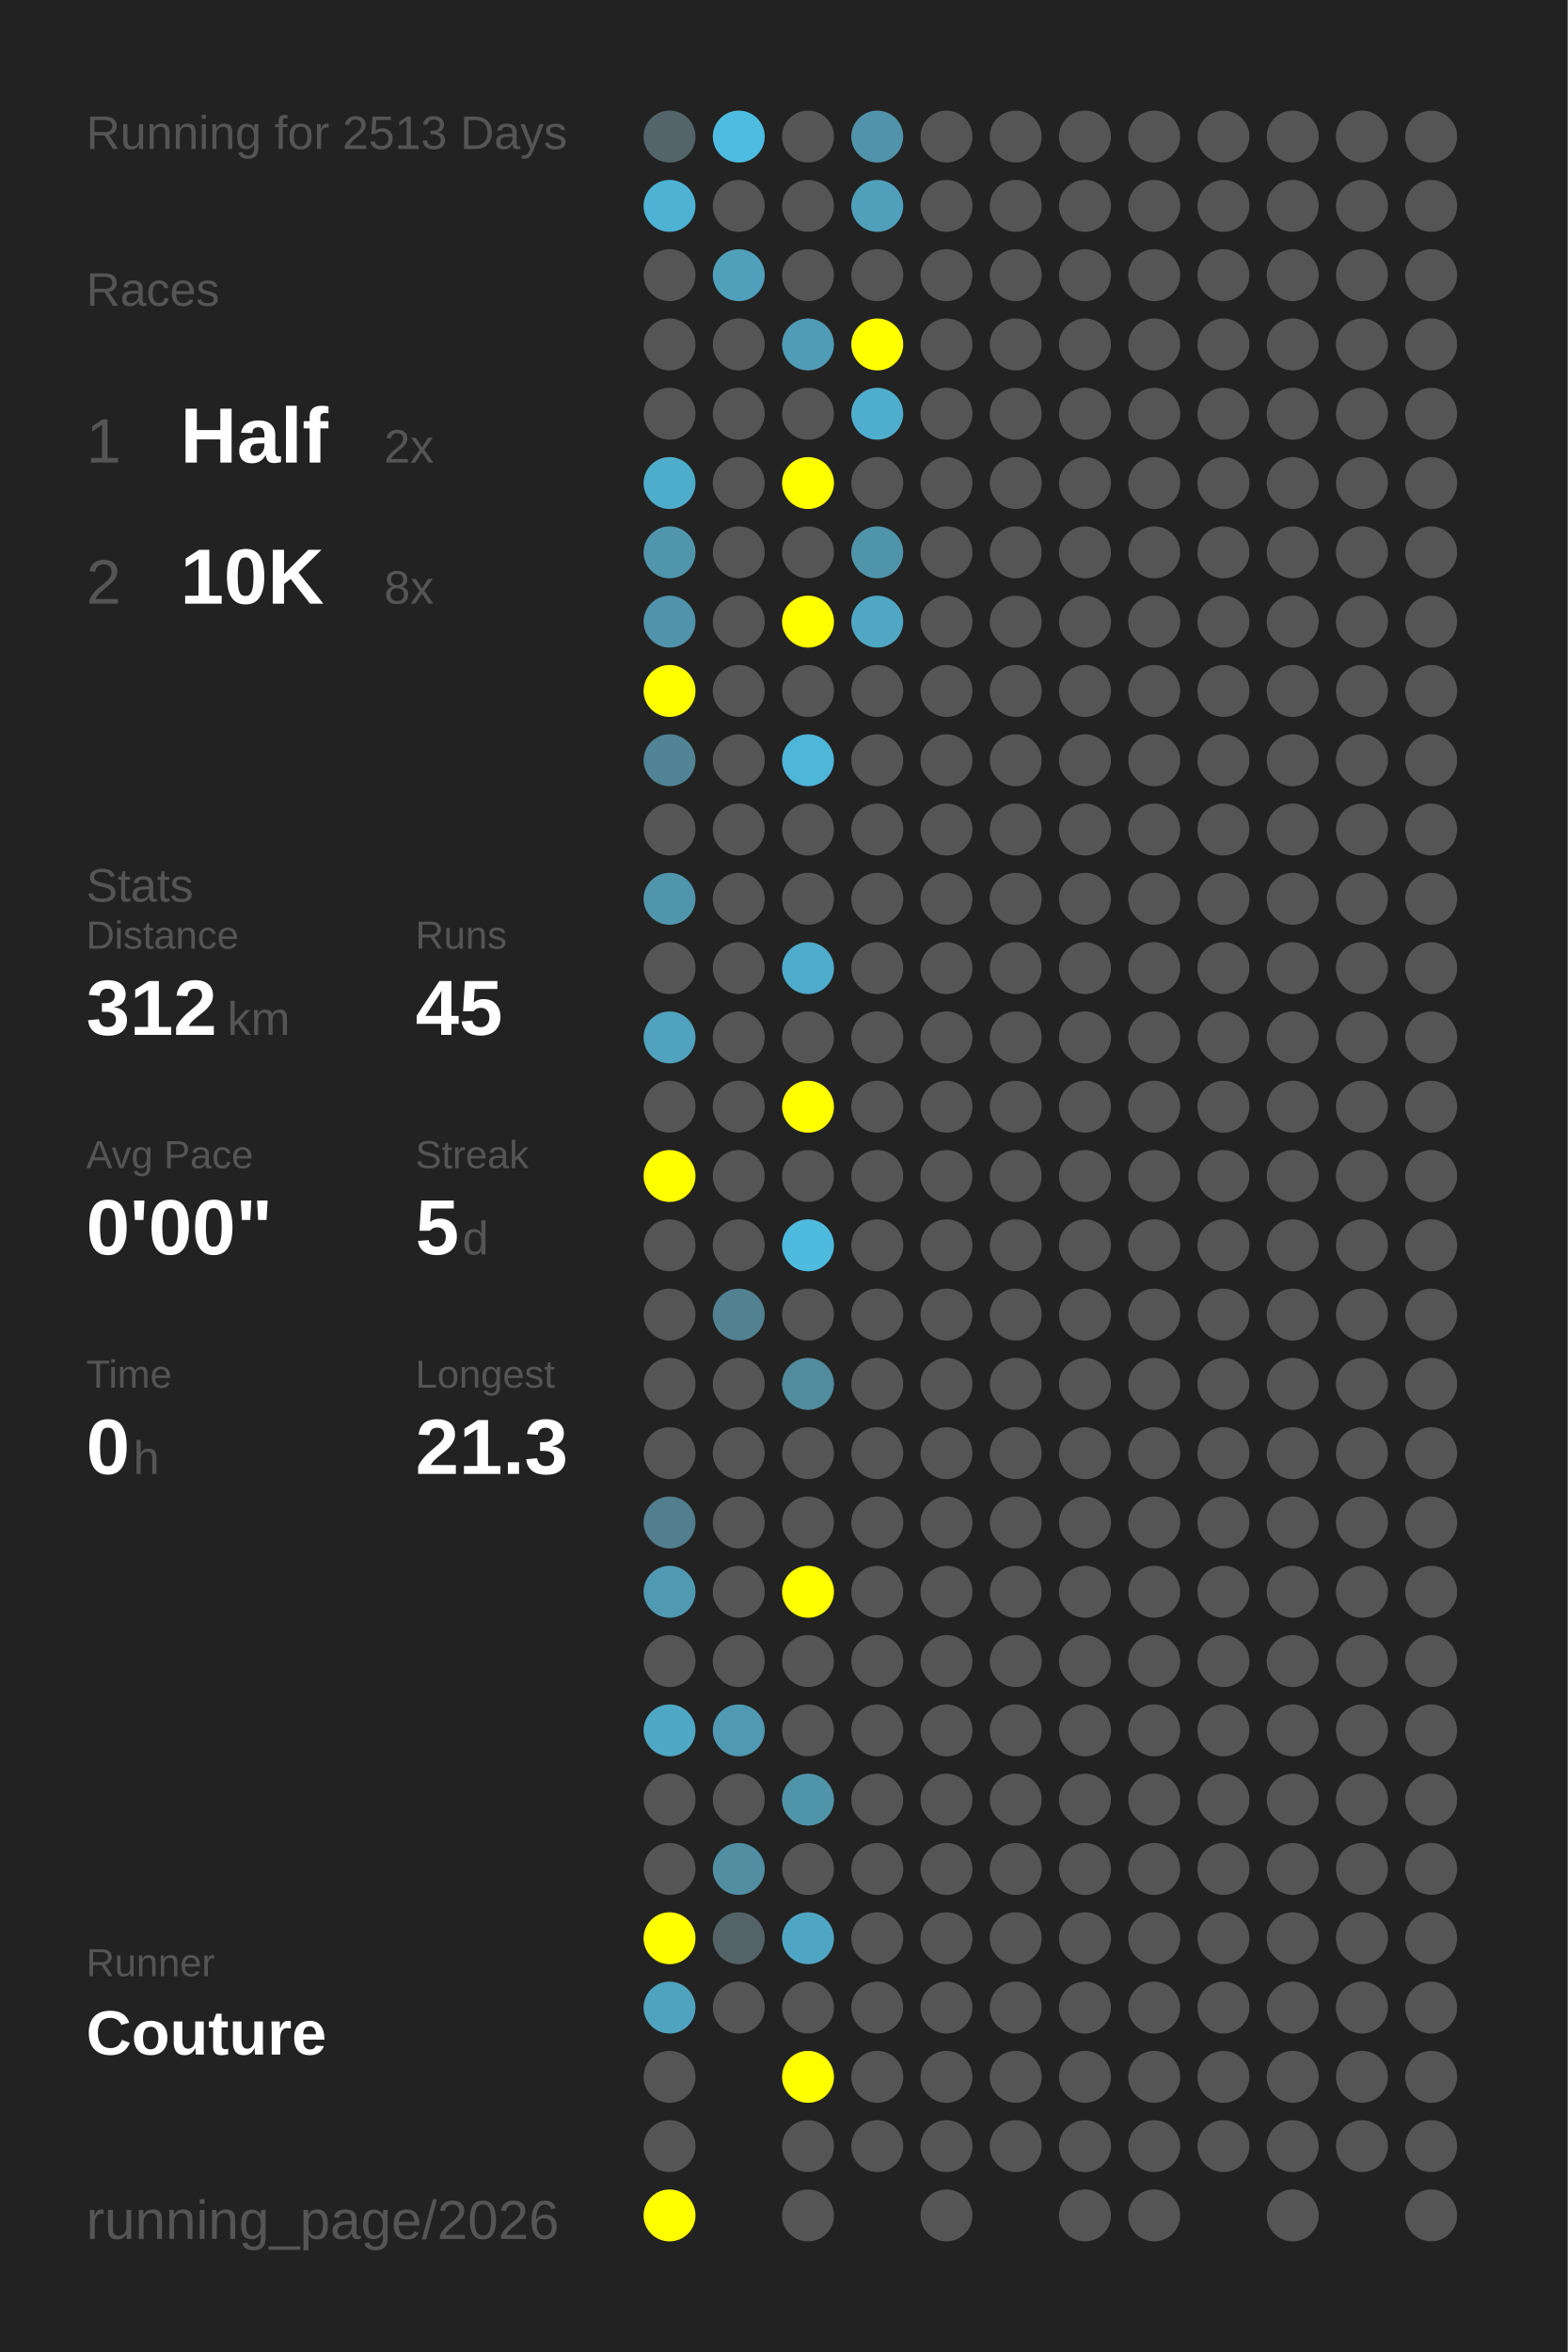
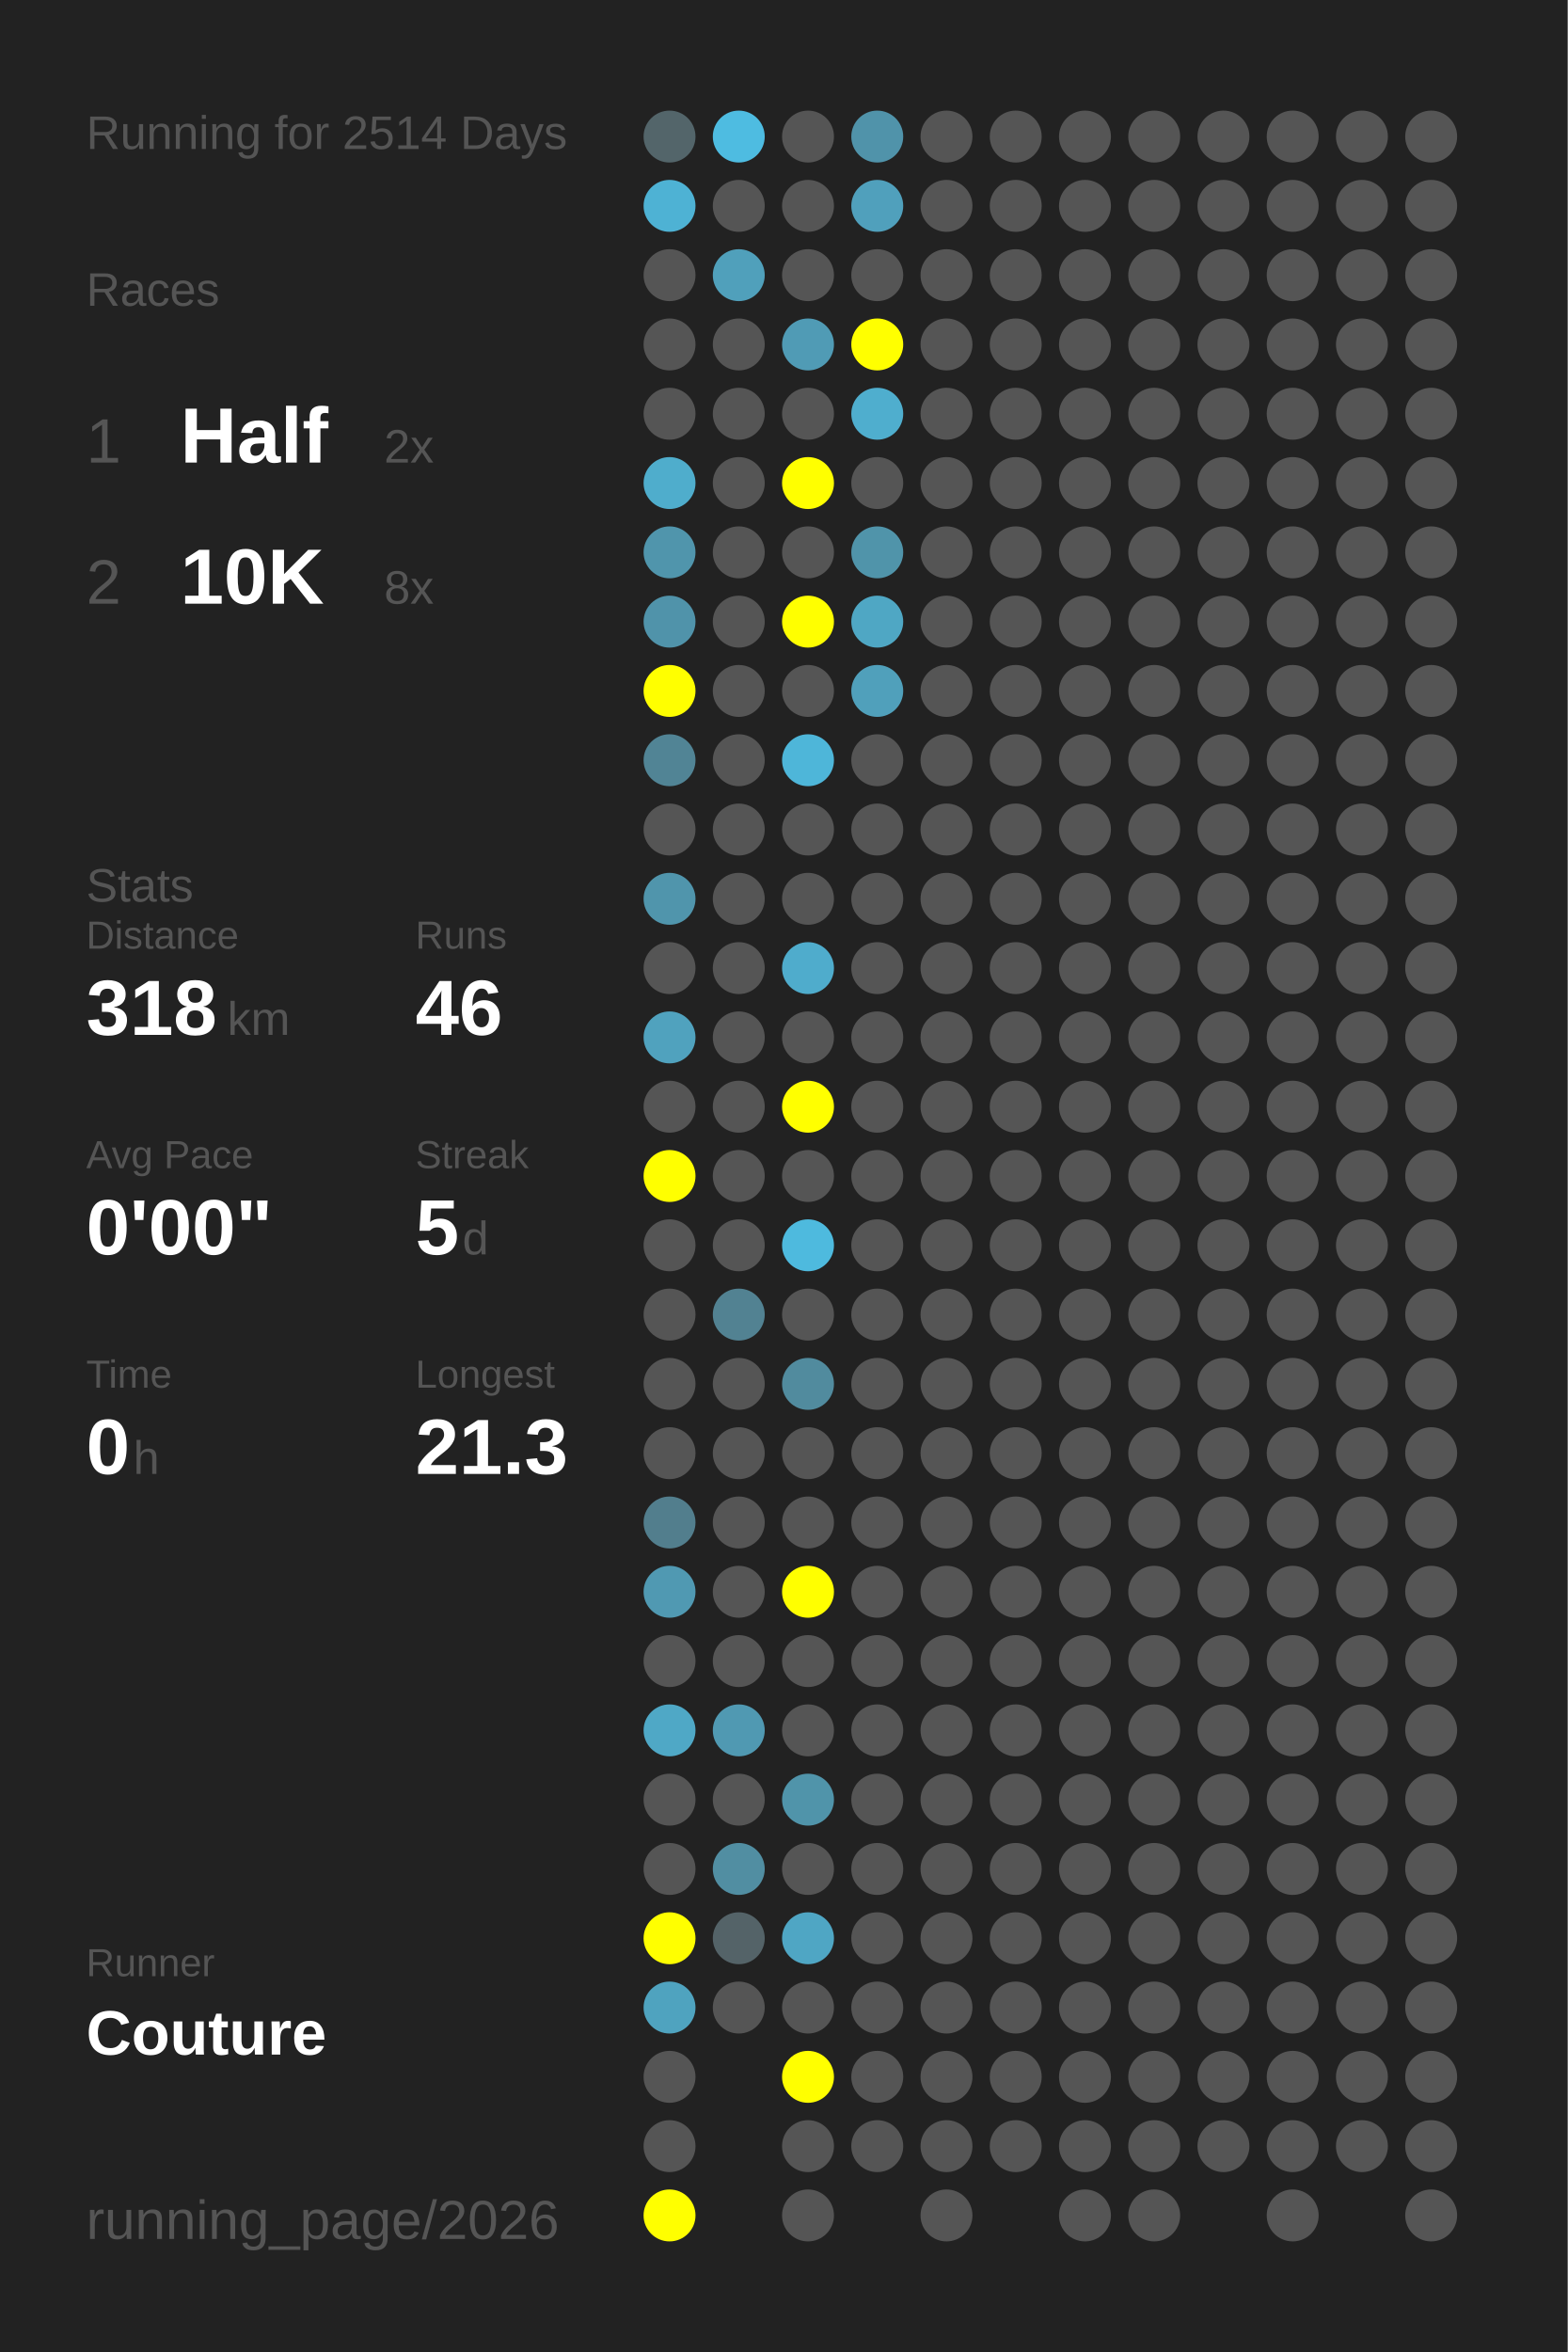
<svg xmlns="http://www.w3.org/2000/svg" baseProfile="full" height="300mm" version="1.1" viewBox="0,0,200,300" width="200mm">
  <defs />
  <rect fill="#222222" height="300" width="200" x="0" y="0" />
-   <text fill="#555555" style="font-size:6px; font-family:Arial;" x="11" y="19">Running for 2513 Days</text>
+   <text fill="#555555" style="font-size:6px; font-family:Arial;" x="11" y="19">Running for 2514 Days</text>
  <text fill="#555555" style="font-size:6px; font-family:Arial;" x="11" y="39">Races</text>
  <text fill="#555555" style="font-size:8px; font-family:Arial;" x="11" y="59">1</text>
  <text fill="#FFFFFF" style="font-size:10px; font-family:Arial; font-weight:bold;" x="23" y="59">Half</text>
  <text fill="#555555" style="font-size:6px; font-family:Arial;" x="49" y="59">2x</text>
  <text fill="#555555" style="font-size:8px; font-family:Arial;" x="11" y="77">2</text>
  <text fill="#FFFFFF" style="font-size:10px; font-family:Arial; font-weight:bold;" x="23" y="77">10K</text>
  <text fill="#555555" style="font-size:6px; font-family:Arial;" x="49" y="77">8x</text>
  <text fill="#555555" style="font-size:6px; font-family:Arial;" x="11" y="115">Stats</text>
  <text fill="#555555" style="font-size:5px; font-family:Arial;" x="11" y="121">Distance</text>
-   <text fill="#FFFFFF" style="font-size:10px; font-family:Arial; font-weight:bold;" x="11" y="132">312</text>
+   <text fill="#FFFFFF" style="font-size:10px; font-family:Arial; font-weight:bold;" x="11" y="132">318</text>
  <text fill="#555555" style="font-size:6px; font-family:Arial;" x="29" y="132">km</text>
  <text fill="#555555" style="font-size:5px; font-family:Arial;" x="53" y="121">Runs</text>
-   <text fill="#FFFFFF" style="font-size:10px; font-family:Arial; font-weight:bold;" x="53" y="132">45</text>
+   <text fill="#FFFFFF" style="font-size:10px; font-family:Arial; font-weight:bold;" x="53" y="132">46</text>
  <text fill="#555555" style="font-size:5px; font-family:Arial;" x="11" y="149">Avg Pace</text>
  <text fill="#FFFFFF" style="font-size:10px; font-family:Arial; font-weight:bold;" x="11" y="160">0'00"</text>
  <text fill="#555555" style="font-size:5px; font-family:Arial;" x="53" y="149">Streak</text>
  <text fill="#FFFFFF" style="font-size:10px; font-family:Arial; font-weight:bold;" x="53" y="160">5</text>
  <text fill="#555555" style="font-size:6px; font-family:Arial;" x="59" y="160">d</text>
  <text fill="#555555" style="font-size:5px; font-family:Arial;" x="11" y="177">Time</text>
  <text fill="#FFFFFF" style="font-size:10px; font-family:Arial; font-weight:bold;" x="11" y="188">0</text>
  <text fill="#555555" style="font-size:6px; font-family:Arial;" x="17" y="188">h</text>
  <text fill="#555555" style="font-size:5px; font-family:Arial;" x="53" y="177">Longest</text>
  <text fill="#FFFFFF" style="font-size:10px; font-family:Arial; font-weight:bold;" x="53" y="188">21.3</text>
  <text fill="#555555" style="font-size:5px; font-family:Arial;" x="11" y="252.065">Runner</text>
  <text fill="#FFFFFF" style="font-size:8px; font-family:Arial; font-weight:bold;" x="11" y="262.065">Couture</text>
  <text fill="#555555" style="font-size:7px; font-family:Arial;" x="11" y="285.581">running_page/2026</text>
  <circle cx="85.417" cy="17.419" fill="#53656a" r="3.312" />
  <circle cx="85.417" cy="26.258" fill="#4eb2d4" r="3.312" />
  <circle cx="85.417" cy="35.097" fill="#555555" r="3.312" />
  <circle cx="85.417" cy="43.935" fill="#555555" r="3.312" />
  <circle cx="85.417" cy="52.774" fill="#555555" r="3.312" />
  <circle cx="85.417" cy="61.613" fill="#4fadcc" r="3.312" />
  <circle cx="85.417" cy="70.452" fill="#5095ac" r="3.312" />
  <circle cx="85.417" cy="79.29" fill="#5093aa" r="3.312" />
  <circle cx="85.417" cy="88.129" fill="#FFFF00" r="3.312" />
  <circle cx="85.417" cy="96.968" fill="#518495" r="3.312" />
  <circle cx="85.417" cy="105.806" fill="#555555" r="3.312" />
  <circle cx="85.417" cy="114.645" fill="#5095ac" r="3.312" />
  <circle cx="85.417" cy="123.484" fill="#555555" r="3.312" />
  <circle cx="85.417" cy="132.323" fill="#50a2be" r="3.312" />
  <circle cx="85.417" cy="141.161" fill="#555555" r="3.312" />
  <circle cx="85.417" cy="150" fill="#FFFF00" r="3.312" />
  <circle cx="85.417" cy="158.839" fill="#555555" r="3.312" />
  <circle cx="85.417" cy="167.677" fill="#555555" r="3.312" />
  <circle cx="85.417" cy="176.516" fill="#555555" r="3.312" />
  <circle cx="85.417" cy="185.355" fill="#555555" r="3.312" />
  <circle cx="85.417" cy="194.194" fill="#527e8d" r="3.312" />
  <circle cx="85.417" cy="203.032" fill="#5099b2" r="3.312" />
  <circle cx="85.417" cy="211.871" fill="#555555" r="3.312" />
  <circle cx="85.417" cy="220.71" fill="#4fa8c6" r="3.312" />
  <circle cx="85.417" cy="229.548" fill="#555555" r="3.312" />
  <circle cx="85.417" cy="238.387" fill="#555555" r="3.312" />
  <circle cx="85.417" cy="247.226" fill="#FFFF00" r="3.312" />
  <circle cx="85.417" cy="256.065" fill="#4fa3bf" r="3.312" />
  <circle cx="85.417" cy="264.903" fill="#555555" r="3.312" />
  <circle cx="85.417" cy="273.742" fill="#555555" r="3.312" />
  <circle cx="85.417" cy="282.581" fill="#FFFF00" r="3.312" />
  <circle cx="94.25" cy="17.419" fill="#4ebce1" r="3.312" />
  <circle cx="94.25" cy="26.258" fill="#555555" r="3.312" />
  <circle cx="94.25" cy="35.097" fill="#50a0bb" r="3.312" />
  <circle cx="94.25" cy="43.935" fill="#555555" r="3.312" />
  <circle cx="94.25" cy="52.774" fill="#555555" r="3.312" />
  <circle cx="94.25" cy="61.613" fill="#555555" r="3.312" />
  <circle cx="94.25" cy="70.452" fill="#555555" r="3.312" />
  <circle cx="94.25" cy="79.29" fill="#555555" r="3.312" />
  <circle cx="94.25" cy="88.129" fill="#555555" r="3.312" />
  <circle cx="94.25" cy="96.968" fill="#555555" r="3.312" />
  <circle cx="94.25" cy="105.806" fill="#555555" r="3.312" />
  <circle cx="94.25" cy="114.645" fill="#555555" r="3.312" />
  <circle cx="94.25" cy="123.484" fill="#555555" r="3.312" />
  <circle cx="94.25" cy="132.323" fill="#555555" r="3.312" />
  <circle cx="94.25" cy="141.161" fill="#555555" r="3.312" />
  <circle cx="94.25" cy="150" fill="#555555" r="3.312" />
  <circle cx="94.25" cy="158.839" fill="#555555" r="3.312" />
  <circle cx="94.25" cy="167.677" fill="#528292" r="3.312" />
  <circle cx="94.25" cy="176.516" fill="#555555" r="3.312" />
  <circle cx="94.25" cy="185.355" fill="#555555" r="3.312" />
  <circle cx="94.25" cy="194.194" fill="#555555" r="3.312" />
  <circle cx="94.25" cy="203.032" fill="#555555" r="3.312" />
  <circle cx="94.25" cy="211.871" fill="#555555" r="3.312" />
  <circle cx="94.25" cy="220.71" fill="#5099b2" r="3.312" />
  <circle cx="94.25" cy="229.548" fill="#555555" r="3.312" />
  <circle cx="94.25" cy="238.387" fill="#518ea2" r="3.312" />
  <circle cx="94.25" cy="247.226" fill="#546368" r="3.312" />
  <circle cx="94.25" cy="256.065" fill="#555555" r="3.312" />
  <circle cx="103.083" cy="17.419" fill="#555555" r="3.312" />
  <circle cx="103.083" cy="26.258" fill="#555555" r="3.312" />
  <circle cx="103.083" cy="35.097" fill="#555555" r="3.312" />
  <circle cx="103.083" cy="43.935" fill="#509bb5" r="3.312" />
  <circle cx="103.083" cy="52.774" fill="#555555" r="3.312" />
  <circle cx="103.083" cy="61.613" fill="#FFFF00" r="3.312" />
  <circle cx="103.083" cy="70.452" fill="#555555" r="3.312" />
  <circle cx="103.083" cy="79.29" fill="#FFFF00" r="3.312" />
  <circle cx="103.083" cy="88.129" fill="#555555" r="3.312" />
  <circle cx="103.083" cy="96.968" fill="#4eb6d9" r="3.312" />
  <circle cx="103.083" cy="105.806" fill="#555555" r="3.312" />
  <circle cx="103.083" cy="114.645" fill="#555555" r="3.312" />
  <circle cx="103.083" cy="123.484" fill="#4faccc" r="3.312" />
  <circle cx="103.083" cy="132.323" fill="#555555" r="3.312" />
  <circle cx="103.083" cy="141.161" fill="#FFFF00" r="3.312" />
  <circle cx="103.083" cy="150" fill="#555555" r="3.312" />
  <circle cx="103.083" cy="158.839" fill="#4ebade" r="3.312" />
  <circle cx="103.083" cy="167.677" fill="#555555" r="3.312" />
  <circle cx="103.083" cy="176.516" fill="#518b9e" r="3.312" />
  <circle cx="103.083" cy="185.355" fill="#555555" r="3.312" />
  <circle cx="103.083" cy="194.194" fill="#555555" r="3.312" />
  <circle cx="103.083" cy="203.032" fill="#FFFF00" r="3.312" />
  <circle cx="103.083" cy="211.871" fill="#555555" r="3.312" />
  <circle cx="103.083" cy="220.71" fill="#555555" r="3.312" />
  <circle cx="103.083" cy="229.548" fill="#5094aa" r="3.312" />
  <circle cx="103.083" cy="238.387" fill="#555555" r="3.312" />
  <circle cx="103.083" cy="247.226" fill="#4fa6c4" r="3.312" />
  <circle cx="103.083" cy="256.065" fill="#555555" r="3.312" />
  <circle cx="103.083" cy="264.903" fill="#FFFF00" r="3.312" />
  <circle cx="103.083" cy="273.742" fill="#555555" r="3.312" />
  <circle cx="103.083" cy="282.581" fill="#555555" r="3.312" />
  <circle cx="111.917" cy="17.419" fill="#5093aa" r="3.312" />
  <circle cx="111.917" cy="26.258" fill="#50a0bc" r="3.312" />
  <circle cx="111.917" cy="35.097" fill="#555555" r="3.312" />
  <circle cx="111.917" cy="43.935" fill="#FFFF00" r="3.312" />
  <circle cx="111.917" cy="52.774" fill="#4faece" r="3.312" />
  <circle cx="111.917" cy="61.613" fill="#555555" r="3.312" />
  <circle cx="111.917" cy="70.452" fill="#5094aa" r="3.312" />
  <circle cx="111.917" cy="79.29" fill="#4fa7c4" r="3.312" />
-   <circle cx="111.917" cy="88.129" fill="#555555" r="3.312" />
+   <circle cx="111.917" cy="88.129" fill="#50a0bb" r="3.312" />
  <circle cx="111.917" cy="96.968" fill="#555555" r="3.312" />
  <circle cx="111.917" cy="105.806" fill="#555555" r="3.312" />
  <circle cx="111.917" cy="114.645" fill="#555555" r="3.312" />
  <circle cx="111.917" cy="123.484" fill="#555555" r="3.312" />
  <circle cx="111.917" cy="132.323" fill="#555555" r="3.312" />
  <circle cx="111.917" cy="141.161" fill="#555555" r="3.312" />
  <circle cx="111.917" cy="150" fill="#555555" r="3.312" />
  <circle cx="111.917" cy="158.839" fill="#555555" r="3.312" />
  <circle cx="111.917" cy="167.677" fill="#555555" r="3.312" />
  <circle cx="111.917" cy="176.516" fill="#555555" r="3.312" />
  <circle cx="111.917" cy="185.355" fill="#555555" r="3.312" />
  <circle cx="111.917" cy="194.194" fill="#555555" r="3.312" />
  <circle cx="111.917" cy="203.032" fill="#555555" r="3.312" />
  <circle cx="111.917" cy="211.871" fill="#555555" r="3.312" />
  <circle cx="111.917" cy="220.71" fill="#555555" r="3.312" />
  <circle cx="111.917" cy="229.548" fill="#555555" r="3.312" />
  <circle cx="111.917" cy="238.387" fill="#555555" r="3.312" />
  <circle cx="111.917" cy="247.226" fill="#555555" r="3.312" />
  <circle cx="111.917" cy="256.065" fill="#555555" r="3.312" />
  <circle cx="111.917" cy="264.903" fill="#555555" r="3.312" />
  <circle cx="111.917" cy="273.742" fill="#555555" r="3.312" />
  <circle cx="120.75" cy="17.419" fill="#555555" r="3.312" />
  <circle cx="120.75" cy="26.258" fill="#555555" r="3.312" />
  <circle cx="120.75" cy="35.097" fill="#555555" r="3.312" />
  <circle cx="120.75" cy="43.935" fill="#555555" r="3.312" />
  <circle cx="120.75" cy="52.774" fill="#555555" r="3.312" />
  <circle cx="120.75" cy="61.613" fill="#555555" r="3.312" />
  <circle cx="120.75" cy="70.452" fill="#555555" r="3.312" />
  <circle cx="120.75" cy="79.29" fill="#555555" r="3.312" />
  <circle cx="120.75" cy="88.129" fill="#555555" r="3.312" />
  <circle cx="120.75" cy="96.968" fill="#555555" r="3.312" />
  <circle cx="120.75" cy="105.806" fill="#555555" r="3.312" />
  <circle cx="120.75" cy="114.645" fill="#555555" r="3.312" />
  <circle cx="120.75" cy="123.484" fill="#555555" r="3.312" />
  <circle cx="120.75" cy="132.323" fill="#555555" r="3.312" />
  <circle cx="120.75" cy="141.161" fill="#555555" r="3.312" />
  <circle cx="120.75" cy="150" fill="#555555" r="3.312" />
  <circle cx="120.75" cy="158.839" fill="#555555" r="3.312" />
  <circle cx="120.75" cy="167.677" fill="#555555" r="3.312" />
  <circle cx="120.75" cy="176.516" fill="#555555" r="3.312" />
  <circle cx="120.75" cy="185.355" fill="#555555" r="3.312" />
  <circle cx="120.75" cy="194.194" fill="#555555" r="3.312" />
  <circle cx="120.75" cy="203.032" fill="#555555" r="3.312" />
  <circle cx="120.75" cy="211.871" fill="#555555" r="3.312" />
  <circle cx="120.75" cy="220.71" fill="#555555" r="3.312" />
  <circle cx="120.75" cy="229.548" fill="#555555" r="3.312" />
  <circle cx="120.75" cy="238.387" fill="#555555" r="3.312" />
  <circle cx="120.75" cy="247.226" fill="#555555" r="3.312" />
  <circle cx="120.75" cy="256.065" fill="#555555" r="3.312" />
  <circle cx="120.75" cy="264.903" fill="#555555" r="3.312" />
  <circle cx="120.75" cy="273.742" fill="#555555" r="3.312" />
  <circle cx="120.75" cy="282.581" fill="#555555" r="3.312" />
  <circle cx="129.583" cy="17.419" fill="#555555" r="3.312" />
  <circle cx="129.583" cy="26.258" fill="#555555" r="3.312" />
  <circle cx="129.583" cy="35.097" fill="#555555" r="3.312" />
  <circle cx="129.583" cy="43.935" fill="#555555" r="3.312" />
  <circle cx="129.583" cy="52.774" fill="#555555" r="3.312" />
  <circle cx="129.583" cy="61.613" fill="#555555" r="3.312" />
  <circle cx="129.583" cy="70.452" fill="#555555" r="3.312" />
  <circle cx="129.583" cy="79.29" fill="#555555" r="3.312" />
  <circle cx="129.583" cy="88.129" fill="#555555" r="3.312" />
  <circle cx="129.583" cy="96.968" fill="#555555" r="3.312" />
  <circle cx="129.583" cy="105.806" fill="#555555" r="3.312" />
  <circle cx="129.583" cy="114.645" fill="#555555" r="3.312" />
  <circle cx="129.583" cy="123.484" fill="#555555" r="3.312" />
  <circle cx="129.583" cy="132.323" fill="#555555" r="3.312" />
  <circle cx="129.583" cy="141.161" fill="#555555" r="3.312" />
  <circle cx="129.583" cy="150" fill="#555555" r="3.312" />
  <circle cx="129.583" cy="158.839" fill="#555555" r="3.312" />
  <circle cx="129.583" cy="167.677" fill="#555555" r="3.312" />
  <circle cx="129.583" cy="176.516" fill="#555555" r="3.312" />
  <circle cx="129.583" cy="185.355" fill="#555555" r="3.312" />
  <circle cx="129.583" cy="194.194" fill="#555555" r="3.312" />
  <circle cx="129.583" cy="203.032" fill="#555555" r="3.312" />
  <circle cx="129.583" cy="211.871" fill="#555555" r="3.312" />
  <circle cx="129.583" cy="220.71" fill="#555555" r="3.312" />
  <circle cx="129.583" cy="229.548" fill="#555555" r="3.312" />
  <circle cx="129.583" cy="238.387" fill="#555555" r="3.312" />
  <circle cx="129.583" cy="247.226" fill="#555555" r="3.312" />
  <circle cx="129.583" cy="256.065" fill="#555555" r="3.312" />
  <circle cx="129.583" cy="264.903" fill="#555555" r="3.312" />
  <circle cx="129.583" cy="273.742" fill="#555555" r="3.312" />
  <circle cx="138.417" cy="17.419" fill="#555555" r="3.312" />
  <circle cx="138.417" cy="26.258" fill="#555555" r="3.312" />
  <circle cx="138.417" cy="35.097" fill="#555555" r="3.312" />
  <circle cx="138.417" cy="43.935" fill="#555555" r="3.312" />
  <circle cx="138.417" cy="52.774" fill="#555555" r="3.312" />
  <circle cx="138.417" cy="61.613" fill="#555555" r="3.312" />
  <circle cx="138.417" cy="70.452" fill="#555555" r="3.312" />
  <circle cx="138.417" cy="79.29" fill="#555555" r="3.312" />
  <circle cx="138.417" cy="88.129" fill="#555555" r="3.312" />
  <circle cx="138.417" cy="96.968" fill="#555555" r="3.312" />
  <circle cx="138.417" cy="105.806" fill="#555555" r="3.312" />
  <circle cx="138.417" cy="114.645" fill="#555555" r="3.312" />
  <circle cx="138.417" cy="123.484" fill="#555555" r="3.312" />
  <circle cx="138.417" cy="132.323" fill="#555555" r="3.312" />
  <circle cx="138.417" cy="141.161" fill="#555555" r="3.312" />
  <circle cx="138.417" cy="150" fill="#555555" r="3.312" />
  <circle cx="138.417" cy="158.839" fill="#555555" r="3.312" />
  <circle cx="138.417" cy="167.677" fill="#555555" r="3.312" />
  <circle cx="138.417" cy="176.516" fill="#555555" r="3.312" />
  <circle cx="138.417" cy="185.355" fill="#555555" r="3.312" />
  <circle cx="138.417" cy="194.194" fill="#555555" r="3.312" />
  <circle cx="138.417" cy="203.032" fill="#555555" r="3.312" />
  <circle cx="138.417" cy="211.871" fill="#555555" r="3.312" />
  <circle cx="138.417" cy="220.71" fill="#555555" r="3.312" />
  <circle cx="138.417" cy="229.548" fill="#555555" r="3.312" />
  <circle cx="138.417" cy="238.387" fill="#555555" r="3.312" />
  <circle cx="138.417" cy="247.226" fill="#555555" r="3.312" />
  <circle cx="138.417" cy="256.065" fill="#555555" r="3.312" />
  <circle cx="138.417" cy="264.903" fill="#555555" r="3.312" />
  <circle cx="138.417" cy="273.742" fill="#555555" r="3.312" />
  <circle cx="138.417" cy="282.581" fill="#555555" r="3.312" />
  <circle cx="147.25" cy="17.419" fill="#555555" r="3.312" />
  <circle cx="147.25" cy="26.258" fill="#555555" r="3.312" />
  <circle cx="147.25" cy="35.097" fill="#555555" r="3.312" />
  <circle cx="147.25" cy="43.935" fill="#555555" r="3.312" />
  <circle cx="147.25" cy="52.774" fill="#555555" r="3.312" />
  <circle cx="147.25" cy="61.613" fill="#555555" r="3.312" />
  <circle cx="147.25" cy="70.452" fill="#555555" r="3.312" />
  <circle cx="147.25" cy="79.29" fill="#555555" r="3.312" />
  <circle cx="147.25" cy="88.129" fill="#555555" r="3.312" />
  <circle cx="147.25" cy="96.968" fill="#555555" r="3.312" />
  <circle cx="147.25" cy="105.806" fill="#555555" r="3.312" />
  <circle cx="147.25" cy="114.645" fill="#555555" r="3.312" />
  <circle cx="147.25" cy="123.484" fill="#555555" r="3.312" />
  <circle cx="147.25" cy="132.323" fill="#555555" r="3.312" />
  <circle cx="147.25" cy="141.161" fill="#555555" r="3.312" />
  <circle cx="147.25" cy="150" fill="#555555" r="3.312" />
  <circle cx="147.25" cy="158.839" fill="#555555" r="3.312" />
  <circle cx="147.25" cy="167.677" fill="#555555" r="3.312" />
  <circle cx="147.25" cy="176.516" fill="#555555" r="3.312" />
  <circle cx="147.25" cy="185.355" fill="#555555" r="3.312" />
  <circle cx="147.25" cy="194.194" fill="#555555" r="3.312" />
  <circle cx="147.25" cy="203.032" fill="#555555" r="3.312" />
  <circle cx="147.25" cy="211.871" fill="#555555" r="3.312" />
  <circle cx="147.25" cy="220.71" fill="#555555" r="3.312" />
  <circle cx="147.25" cy="229.548" fill="#555555" r="3.312" />
  <circle cx="147.25" cy="238.387" fill="#555555" r="3.312" />
  <circle cx="147.25" cy="247.226" fill="#555555" r="3.312" />
  <circle cx="147.25" cy="256.065" fill="#555555" r="3.312" />
  <circle cx="147.25" cy="264.903" fill="#555555" r="3.312" />
  <circle cx="147.25" cy="273.742" fill="#555555" r="3.312" />
  <circle cx="147.25" cy="282.581" fill="#555555" r="3.312" />
  <circle cx="156.083" cy="17.419" fill="#555555" r="3.312" />
  <circle cx="156.083" cy="26.258" fill="#555555" r="3.312" />
  <circle cx="156.083" cy="35.097" fill="#555555" r="3.312" />
  <circle cx="156.083" cy="43.935" fill="#555555" r="3.312" />
  <circle cx="156.083" cy="52.774" fill="#555555" r="3.312" />
  <circle cx="156.083" cy="61.613" fill="#555555" r="3.312" />
  <circle cx="156.083" cy="70.452" fill="#555555" r="3.312" />
  <circle cx="156.083" cy="79.29" fill="#555555" r="3.312" />
  <circle cx="156.083" cy="88.129" fill="#555555" r="3.312" />
  <circle cx="156.083" cy="96.968" fill="#555555" r="3.312" />
  <circle cx="156.083" cy="105.806" fill="#555555" r="3.312" />
  <circle cx="156.083" cy="114.645" fill="#555555" r="3.312" />
  <circle cx="156.083" cy="123.484" fill="#555555" r="3.312" />
  <circle cx="156.083" cy="132.323" fill="#555555" r="3.312" />
  <circle cx="156.083" cy="141.161" fill="#555555" r="3.312" />
  <circle cx="156.083" cy="150" fill="#555555" r="3.312" />
  <circle cx="156.083" cy="158.839" fill="#555555" r="3.312" />
  <circle cx="156.083" cy="167.677" fill="#555555" r="3.312" />
  <circle cx="156.083" cy="176.516" fill="#555555" r="3.312" />
  <circle cx="156.083" cy="185.355" fill="#555555" r="3.312" />
  <circle cx="156.083" cy="194.194" fill="#555555" r="3.312" />
  <circle cx="156.083" cy="203.032" fill="#555555" r="3.312" />
  <circle cx="156.083" cy="211.871" fill="#555555" r="3.312" />
  <circle cx="156.083" cy="220.71" fill="#555555" r="3.312" />
  <circle cx="156.083" cy="229.548" fill="#555555" r="3.312" />
  <circle cx="156.083" cy="238.387" fill="#555555" r="3.312" />
  <circle cx="156.083" cy="247.226" fill="#555555" r="3.312" />
  <circle cx="156.083" cy="256.065" fill="#555555" r="3.312" />
  <circle cx="156.083" cy="264.903" fill="#555555" r="3.312" />
  <circle cx="156.083" cy="273.742" fill="#555555" r="3.312" />
  <circle cx="164.917" cy="17.419" fill="#555555" r="3.312" />
  <circle cx="164.917" cy="26.258" fill="#555555" r="3.312" />
  <circle cx="164.917" cy="35.097" fill="#555555" r="3.312" />
  <circle cx="164.917" cy="43.935" fill="#555555" r="3.312" />
  <circle cx="164.917" cy="52.774" fill="#555555" r="3.312" />
  <circle cx="164.917" cy="61.613" fill="#555555" r="3.312" />
  <circle cx="164.917" cy="70.452" fill="#555555" r="3.312" />
  <circle cx="164.917" cy="79.29" fill="#555555" r="3.312" />
  <circle cx="164.917" cy="88.129" fill="#555555" r="3.312" />
  <circle cx="164.917" cy="96.968" fill="#555555" r="3.312" />
  <circle cx="164.917" cy="105.806" fill="#555555" r="3.312" />
  <circle cx="164.917" cy="114.645" fill="#555555" r="3.312" />
  <circle cx="164.917" cy="123.484" fill="#555555" r="3.312" />
  <circle cx="164.917" cy="132.323" fill="#555555" r="3.312" />
  <circle cx="164.917" cy="141.161" fill="#555555" r="3.312" />
  <circle cx="164.917" cy="150" fill="#555555" r="3.312" />
  <circle cx="164.917" cy="158.839" fill="#555555" r="3.312" />
  <circle cx="164.917" cy="167.677" fill="#555555" r="3.312" />
  <circle cx="164.917" cy="176.516" fill="#555555" r="3.312" />
  <circle cx="164.917" cy="185.355" fill="#555555" r="3.312" />
  <circle cx="164.917" cy="194.194" fill="#555555" r="3.312" />
  <circle cx="164.917" cy="203.032" fill="#555555" r="3.312" />
  <circle cx="164.917" cy="211.871" fill="#555555" r="3.312" />
  <circle cx="164.917" cy="220.71" fill="#555555" r="3.312" />
  <circle cx="164.917" cy="229.548" fill="#555555" r="3.312" />
  <circle cx="164.917" cy="238.387" fill="#555555" r="3.312" />
  <circle cx="164.917" cy="247.226" fill="#555555" r="3.312" />
  <circle cx="164.917" cy="256.065" fill="#555555" r="3.312" />
  <circle cx="164.917" cy="264.903" fill="#555555" r="3.312" />
  <circle cx="164.917" cy="273.742" fill="#555555" r="3.312" />
  <circle cx="164.917" cy="282.581" fill="#555555" r="3.312" />
  <circle cx="173.75" cy="17.419" fill="#555555" r="3.312" />
  <circle cx="173.75" cy="26.258" fill="#555555" r="3.312" />
  <circle cx="173.75" cy="35.097" fill="#555555" r="3.312" />
  <circle cx="173.75" cy="43.935" fill="#555555" r="3.312" />
  <circle cx="173.75" cy="52.774" fill="#555555" r="3.312" />
  <circle cx="173.75" cy="61.613" fill="#555555" r="3.312" />
  <circle cx="173.75" cy="70.452" fill="#555555" r="3.312" />
  <circle cx="173.75" cy="79.29" fill="#555555" r="3.312" />
  <circle cx="173.75" cy="88.129" fill="#555555" r="3.312" />
  <circle cx="173.75" cy="96.968" fill="#555555" r="3.312" />
  <circle cx="173.75" cy="105.806" fill="#555555" r="3.312" />
  <circle cx="173.75" cy="114.645" fill="#555555" r="3.312" />
  <circle cx="173.75" cy="123.484" fill="#555555" r="3.312" />
  <circle cx="173.75" cy="132.323" fill="#555555" r="3.312" />
  <circle cx="173.75" cy="141.161" fill="#555555" r="3.312" />
  <circle cx="173.75" cy="150" fill="#555555" r="3.312" />
  <circle cx="173.75" cy="158.839" fill="#555555" r="3.312" />
  <circle cx="173.75" cy="167.677" fill="#555555" r="3.312" />
  <circle cx="173.75" cy="176.516" fill="#555555" r="3.312" />
  <circle cx="173.75" cy="185.355" fill="#555555" r="3.312" />
  <circle cx="173.75" cy="194.194" fill="#555555" r="3.312" />
  <circle cx="173.75" cy="203.032" fill="#555555" r="3.312" />
  <circle cx="173.75" cy="211.871" fill="#555555" r="3.312" />
  <circle cx="173.75" cy="220.71" fill="#555555" r="3.312" />
  <circle cx="173.75" cy="229.548" fill="#555555" r="3.312" />
  <circle cx="173.75" cy="238.387" fill="#555555" r="3.312" />
  <circle cx="173.75" cy="247.226" fill="#555555" r="3.312" />
  <circle cx="173.75" cy="256.065" fill="#555555" r="3.312" />
  <circle cx="173.75" cy="264.903" fill="#555555" r="3.312" />
  <circle cx="173.75" cy="273.742" fill="#555555" r="3.312" />
  <circle cx="182.583" cy="17.419" fill="#555555" r="3.312" />
  <circle cx="182.583" cy="26.258" fill="#555555" r="3.312" />
  <circle cx="182.583" cy="35.097" fill="#555555" r="3.312" />
  <circle cx="182.583" cy="43.935" fill="#555555" r="3.312" />
  <circle cx="182.583" cy="52.774" fill="#555555" r="3.312" />
  <circle cx="182.583" cy="61.613" fill="#555555" r="3.312" />
  <circle cx="182.583" cy="70.452" fill="#555555" r="3.312" />
  <circle cx="182.583" cy="79.29" fill="#555555" r="3.312" />
  <circle cx="182.583" cy="88.129" fill="#555555" r="3.312" />
  <circle cx="182.583" cy="96.968" fill="#555555" r="3.312" />
  <circle cx="182.583" cy="105.806" fill="#555555" r="3.312" />
  <circle cx="182.583" cy="114.645" fill="#555555" r="3.312" />
  <circle cx="182.583" cy="123.484" fill="#555555" r="3.312" />
  <circle cx="182.583" cy="132.323" fill="#555555" r="3.312" />
  <circle cx="182.583" cy="141.161" fill="#555555" r="3.312" />
  <circle cx="182.583" cy="150" fill="#555555" r="3.312" />
  <circle cx="182.583" cy="158.839" fill="#555555" r="3.312" />
  <circle cx="182.583" cy="167.677" fill="#555555" r="3.312" />
  <circle cx="182.583" cy="176.516" fill="#555555" r="3.312" />
  <circle cx="182.583" cy="185.355" fill="#555555" r="3.312" />
  <circle cx="182.583" cy="194.194" fill="#555555" r="3.312" />
  <circle cx="182.583" cy="203.032" fill="#555555" r="3.312" />
  <circle cx="182.583" cy="211.871" fill="#555555" r="3.312" />
  <circle cx="182.583" cy="220.71" fill="#555555" r="3.312" />
  <circle cx="182.583" cy="229.548" fill="#555555" r="3.312" />
  <circle cx="182.583" cy="238.387" fill="#555555" r="3.312" />
  <circle cx="182.583" cy="247.226" fill="#555555" r="3.312" />
  <circle cx="182.583" cy="256.065" fill="#555555" r="3.312" />
  <circle cx="182.583" cy="264.903" fill="#555555" r="3.312" />
  <circle cx="182.583" cy="273.742" fill="#555555" r="3.312" />
  <circle cx="182.583" cy="282.581" fill="#555555" r="3.312" />
</svg>
